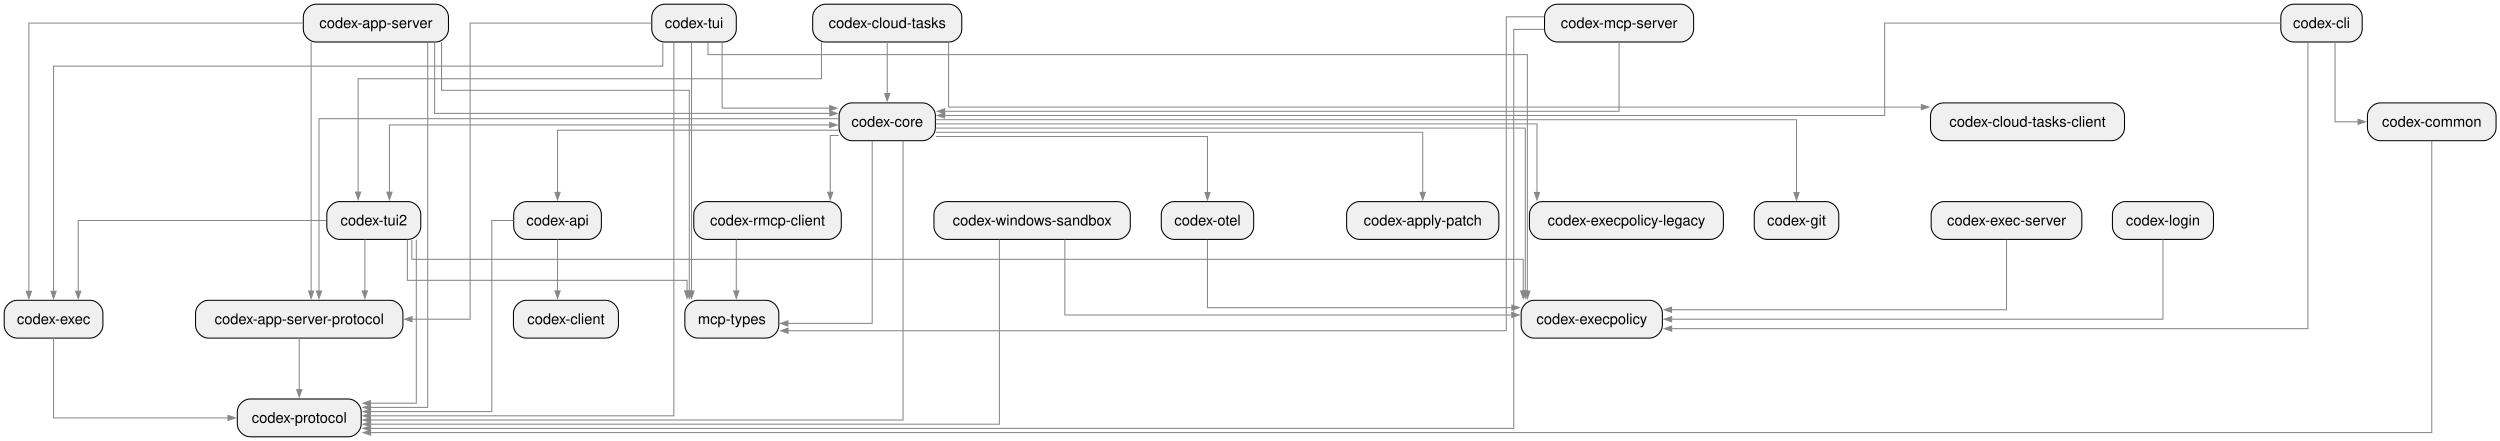
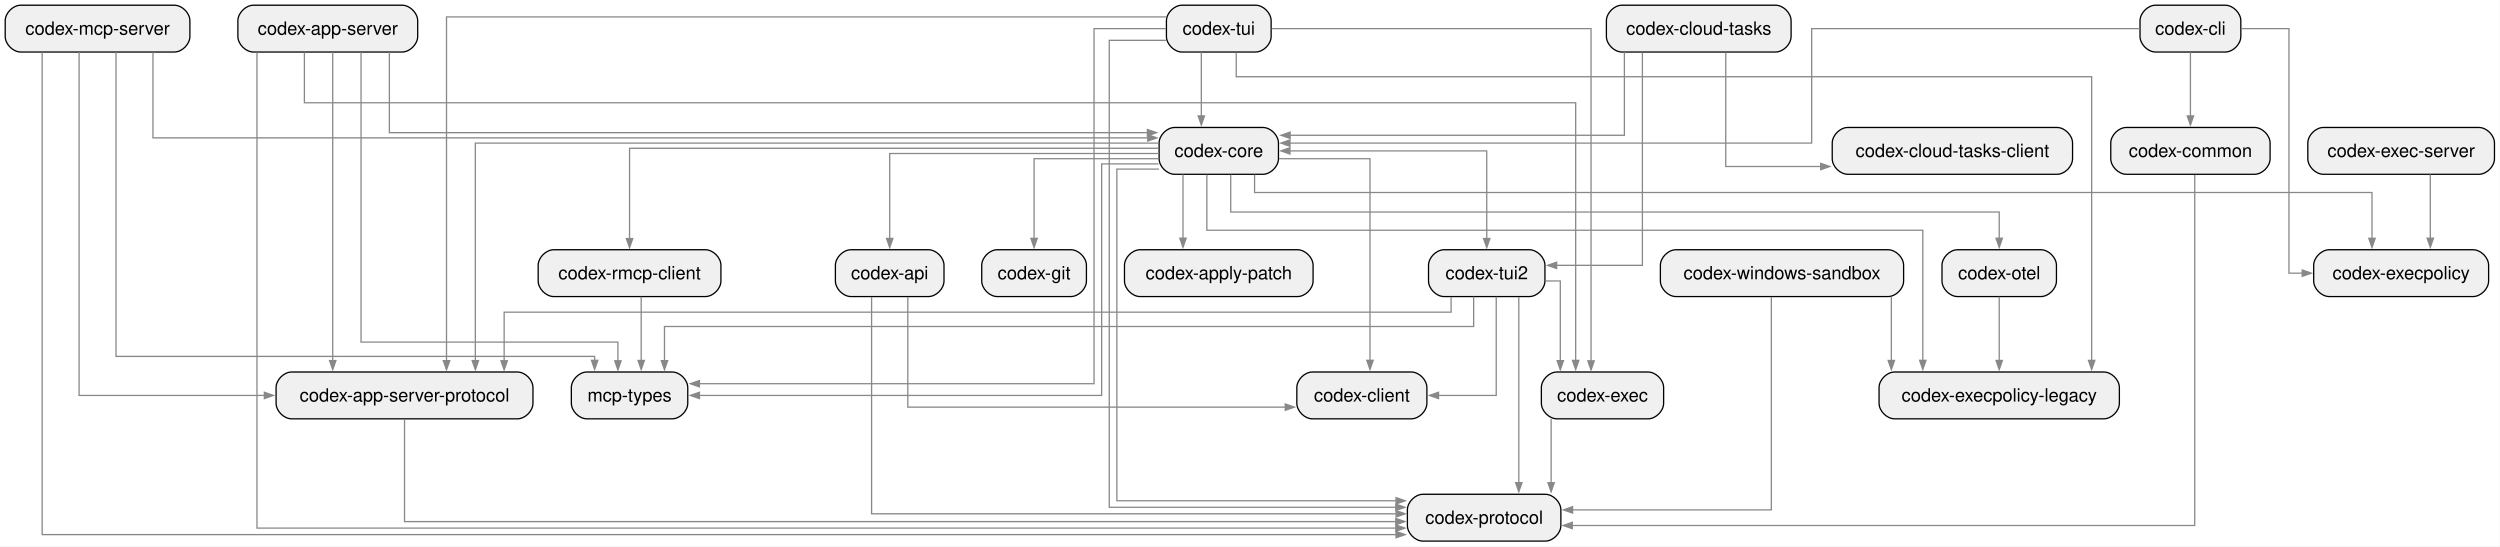
- <svg xmlns="http://www.w3.org/2000/svg" width="2381pt" height="420pt" viewBox="0.00 0.00 2381.00 420.00">
+ <svg xmlns="http://www.w3.org/2000/svg" width="1922pt" height="420pt" viewBox="0.00 0.00 1922.00 420.00">
  <g id="graph0" class="graph" transform="scale(1 1) rotate(0) translate(4 416)">
-     <polygon fill="white" stroke="none" points="-4,4 -4,-416 2377.25,-416 2377.25,4 -4,4" />
+     <polygon fill="white" stroke="none" points="-4,4 -4,-416 1917.75,-416 1917.75,4 -4,4" />
    <g id="node1" class="node">
-       <path fill="#f0f0f0" stroke="black" d="M556.75,-224C556.75,-224 497.25,-224 497.25,-224 491.25,-224 485.25,-218 485.25,-212 485.25,-212 485.25,-200 485.25,-200 485.25,-194 491.25,-188 497.25,-188 497.25,-188 556.75,-188 556.75,-188 562.75,-188 568.75,-194 568.75,-200 568.75,-200 568.75,-212 568.75,-212 568.75,-218 562.75,-224 556.75,-224" />
-       <text xml:space="preserve" text-anchor="middle" x="527" y="-201.32" font-family="Helvetica,sans-Serif" font-size="14.00">codex-api</text>
+       <path fill="#f0f0f0" stroke="black" d="M709.75,-224C709.75,-224 650.25,-224 650.25,-224 644.25,-224 638.25,-218 638.25,-212 638.25,-212 638.25,-200 638.25,-200 638.25,-194 644.25,-188 650.25,-188 650.25,-188 709.75,-188 709.75,-188 715.75,-188 721.75,-194 721.75,-200 721.75,-200 721.75,-212 721.75,-212 721.75,-218 715.75,-224 709.75,-224" />
+       <text xml:space="preserve" text-anchor="middle" x="680" y="-201.32" font-family="Helvetica,sans-Serif" font-size="14.00">codex-api</text>
    </g>
    <g id="node6" class="node">
-       <path fill="#f0f0f0" stroke="black" d="M573,-130C573,-130 497,-130 497,-130 491,-130 485,-124 485,-118 485,-118 485,-106 485,-106 485,-100 491,-94 497,-94 497,-94 573,-94 573,-94 579,-94 585,-100 585,-106 585,-106 585,-118 585,-118 585,-124 579,-130 573,-130" />
-       <text xml:space="preserve" text-anchor="middle" x="535" y="-107.33" font-family="Helvetica,sans-Serif" font-size="14.00">codex-client</text>
+       <path fill="#f0f0f0" stroke="black" d="M1081,-130C1081,-130 1005,-130 1005,-130 999,-130 993,-124 993,-118 993,-118 993,-106 993,-106 993,-100 999,-94 1005,-94 1005,-94 1081,-94 1081,-94 1087,-94 1093,-100 1093,-106 1093,-106 1093,-118 1093,-118 1093,-124 1087,-130 1081,-130" />
+       <text xml:space="preserve" text-anchor="middle" x="1043" y="-107.33" font-family="Helvetica,sans-Serif" font-size="14.00">codex-client</text>
    </g>
    <g id="edge1" class="edge">
-       <path fill="none" stroke="#888888" d="M527,-187.88C527,-187.88 527,-138.9 527,-138.9" />
-       <polygon fill="#888888" stroke="#888888" points="529.45,-138.9 527,-131.9 524.55,-138.9 529.45,-138.9" />
+       <path fill="none" stroke="#888888" d="M693.92,-187.59C693.92,-157.96 693.92,-103 693.92,-103 693.92,-103 984.1,-103 984.1,-103" />
+       <polygon fill="#888888" stroke="#888888" points="984.1,-105.45 991.1,-103 984.1,-100.55 984.1,-105.45" />
+     </g>
+     <g id="node18" class="node">
+       <path fill="#f0f0f0" stroke="black" d="M1184,-36C1184,-36 1090,-36 1090,-36 1084,-36 1078,-30 1078,-24 1078,-24 1078,-12 1078,-12 1078,-6 1084,0 1090,0 1090,0 1184,0 1184,0 1190,0 1196,-6 1196,-12 1196,-12 1196,-24 1196,-24 1196,-30 1190,-36 1184,-36" />
+       <text xml:space="preserve" text-anchor="middle" x="1137" y="-13.32" font-family="Helvetica,sans-Serif" font-size="14.00">codex-protocol</text>
+     </g>
+     <g id="edge2" class="edge">
+       <path fill="none" stroke="#888888" d="M666.08,-187.59C666.08,-140.79 666.08,-21 666.08,-21 666.08,-21 1069.32,-21 1069.32,-21" />
+       <polygon fill="#888888" stroke="#888888" points="1069.32,-23.45 1076.32,-21 1069.32,-18.55 1069.32,-23.45" />
+     </g>
+     <g id="node2" class="node">
+       <path fill="#f0f0f0" stroke="black" d="M305.12,-412C305.12,-412 190.88,-412 190.88,-412 184.88,-412 178.88,-406 178.88,-400 178.88,-400 178.88,-388 178.88,-388 178.88,-382 184.88,-376 190.88,-376 190.88,-376 305.12,-376 305.12,-376 311.12,-376 317.12,-382 317.12,-388 317.12,-388 317.12,-400 317.12,-400 317.12,-406 311.12,-412 305.12,-412" />
+       <text xml:space="preserve" text-anchor="middle" x="248" y="-389.32" font-family="Helvetica,sans-Serif" font-size="14.00">codex-app-server</text>
+     </g>
+     <g id="node3" class="node">
+       <path fill="#f0f0f0" stroke="black" d="M393.75,-130C393.75,-130 220.25,-130 220.25,-130 214.25,-130 208.25,-124 208.25,-118 208.25,-118 208.25,-106 208.25,-106 208.25,-100 214.25,-94 220.25,-94 220.25,-94 393.75,-94 393.75,-94 399.75,-94 405.75,-100 405.75,-106 405.75,-106 405.75,-118 405.75,-118 405.75,-124 399.75,-130 393.75,-130" />
+       <text xml:space="preserve" text-anchor="middle" x="307" y="-107.33" font-family="Helvetica,sans-Serif" font-size="14.00">codex-app-server-protocol</text>
+     </g>
+     <g id="edge3" class="edge">
+       <path fill="none" stroke="#888888" d="M251.8,-375.93C251.8,-375.93 251.8,-138.8 251.8,-138.8" />
+       <polygon fill="#888888" stroke="#888888" points="254.25,-138.8 251.8,-131.8 249.35,-138.8 254.25,-138.8" />
+     </g>
+     <g id="node10" class="node">
+       <path fill="#f0f0f0" stroke="black" d="M966.88,-318C966.88,-318 899.12,-318 899.12,-318 893.12,-318 887.12,-312 887.12,-306 887.12,-306 887.12,-294 887.12,-294 887.12,-288 893.12,-282 899.12,-282 899.12,-282 966.88,-282 966.88,-282 972.88,-282 978.88,-288 978.88,-294 978.88,-294 978.88,-306 978.88,-306 978.88,-312 972.88,-318 966.88,-318" />
+       <text xml:space="preserve" text-anchor="middle" x="933" y="-295.32" font-family="Helvetica,sans-Serif" font-size="14.00">codex-core</text>
+     </g>
+     <g id="edge4" class="edge">
+       <path fill="none" stroke="#888888" d="M295.35,-375.85C295.35,-352.24 295.35,-314 295.35,-314 295.35,-314 878.11,-314 878.11,-314" />
+       <polygon fill="#888888" stroke="#888888" points="878.11,-316.45 885.11,-314 878.11,-311.55 878.11,-316.45" />
+     </g>
+     <g id="node11" class="node">
+       <path fill="#f0f0f0" stroke="black" d="M1263,-130C1263,-130 1193,-130 1193,-130 1187,-130 1181,-124 1181,-118 1181,-118 1181,-106 1181,-106 1181,-100 1187,-94 1193,-94 1193,-94 1263,-94 1263,-94 1269,-94 1275,-100 1275,-106 1275,-106 1275,-118 1275,-118 1275,-124 1269,-130 1263,-130" />
+       <text xml:space="preserve" text-anchor="middle" x="1228" y="-107.33" font-family="Helvetica,sans-Serif" font-size="14.00">codex-exec</text>
+     </g>
+     <g id="edge5" class="edge">
+       <path fill="none" stroke="#888888" d="M230.02,-375.65C230.02,-358.99 230.02,-337 230.02,-337 230.02,-337 1207.38,-337 1207.38,-337 1207.38,-337 1207.38,-138.93 1207.38,-138.93" />
+       <polygon fill="#888888" stroke="#888888" points="1209.83,-138.93 1207.38,-131.93 1204.93,-138.93 1209.83,-138.93" />
+     </g>
+     <g id="edge6" class="edge">
+       <path fill="none" stroke="#888888" d="M193.56,-375.74C193.56,-299.42 193.56,-10 193.56,-10 193.56,-10 1069.11,-10 1069.11,-10" />
+       <polygon fill="#888888" stroke="#888888" points="1069.11,-12.45 1076.11,-10 1069.11,-7.55 1069.11,-12.45" />
+     </g>
+     <g id="node23" class="node">
+       <path fill="#f0f0f0" stroke="black" d="M512.75,-130C512.75,-130 447.25,-130 447.25,-130 441.25,-130 435.25,-124 435.25,-118 435.25,-118 435.25,-106 435.25,-106 435.25,-100 441.25,-94 447.25,-94 447.25,-94 512.75,-94 512.75,-94 518.75,-94 524.75,-100 524.75,-106 524.75,-106 524.75,-118 524.75,-118 524.75,-124 518.75,-130 512.75,-130" />
+       <text xml:space="preserve" text-anchor="middle" x="480" y="-107.33" font-family="Helvetica,sans-Serif" font-size="14.00">mcp-types</text>
+     </g>
+     <g id="edge7" class="edge">
+       <path fill="none" stroke="#888888" d="M273.57,-375.89C273.57,-319.84 273.57,-153 273.57,-153 273.57,-153 471.05,-153 471.05,-153 471.05,-153 471.05,-138.62 471.05,-138.62" />
+       <polygon fill="#888888" stroke="#888888" points="473.5,-138.62 471.05,-131.62 468.6,-138.62 473.5,-138.62" />
+     </g>
+     <g id="edge8" class="edge">
+       <path fill="none" stroke="#888888" d="M307,-93.76C307,-65.66 307,-15 307,-15 307,-15 1069.13,-15 1069.13,-15" />
+       <polygon fill="#888888" stroke="#888888" points="1069.13,-17.45 1076.13,-15 1069.13,-12.55 1069.13,-17.45" />
+     </g>
+     <g id="node4" class="node">
+       <path fill="#f0f0f0" stroke="black" d="M993.5,-224C993.5,-224 872.5,-224 872.5,-224 866.5,-224 860.5,-218 860.5,-212 860.5,-212 860.5,-200 860.5,-200 860.5,-194 866.5,-188 872.5,-188 872.5,-188 993.5,-188 993.5,-188 999.5,-188 1005.5,-194 1005.5,-200 1005.5,-200 1005.5,-212 1005.5,-212 1005.5,-218 999.5,-224 993.5,-224" />
+       <text xml:space="preserve" text-anchor="middle" x="933" y="-201.32" font-family="Helvetica,sans-Serif" font-size="14.00">codex-apply-patch</text>
+     </g>
+     <g id="node5" class="node">
+       <path fill="#f0f0f0" stroke="black" d="M1706.75,-412C1706.75,-412 1653.25,-412 1653.25,-412 1647.25,-412 1641.25,-406 1641.25,-400 1641.25,-400 1641.25,-388 1641.25,-388 1641.25,-382 1647.25,-376 1653.25,-376 1653.25,-376 1706.75,-376 1706.75,-376 1712.75,-376 1718.75,-382 1718.75,-388 1718.75,-388 1718.75,-400 1718.75,-400 1718.75,-406 1712.75,-412 1706.75,-412" />
+       <text xml:space="preserve" text-anchor="middle" x="1680" y="-389.32" font-family="Helvetica,sans-Serif" font-size="14.00">codex-cli</text>
+     </g>
+     <g id="node9" class="node">
+       <path fill="#f0f0f0" stroke="black" d="M1729.25,-318C1729.25,-318 1630.75,-318 1630.75,-318 1624.75,-318 1618.75,-312 1618.75,-306 1618.75,-306 1618.75,-294 1618.75,-294 1618.75,-288 1624.75,-282 1630.75,-282 1630.75,-282 1729.25,-282 1729.25,-282 1735.25,-282 1741.25,-288 1741.25,-294 1741.25,-294 1741.25,-306 1741.25,-306 1741.25,-312 1735.25,-318 1729.25,-318" />
+       <text xml:space="preserve" text-anchor="middle" x="1680" y="-295.32" font-family="Helvetica,sans-Serif" font-size="14.00">codex-common</text>
+     </g>
+     <g id="edge9" class="edge">
+       <path fill="none" stroke="#888888" d="M1680,-375.88C1680,-375.88 1680,-326.9 1680,-326.9" />
+       <polygon fill="#888888" stroke="#888888" points="1682.45,-326.9 1680,-319.9 1677.55,-326.9 1682.45,-326.9" />
+     </g>
+     <g id="edge10" class="edge">
+       <path fill="none" stroke="#888888" d="M1641.03,-394C1561.69,-394 1388.81,-394 1388.81,-394 1388.81,-394 1388.81,-306 1388.81,-306 1388.81,-306 987.73,-306 987.73,-306" />
+       <polygon fill="#888888" stroke="#888888" points="987.73,-303.55 980.73,-306 987.73,-308.45 987.73,-303.55" />
+     </g>
+     <g id="node13" class="node">
+       <path fill="#f0f0f0" stroke="black" d="M1897.25,-224C1897.25,-224 1786.75,-224 1786.75,-224 1780.75,-224 1774.75,-218 1774.75,-212 1774.75,-212 1774.75,-200 1774.75,-200 1774.75,-194 1780.75,-188 1786.75,-188 1786.75,-188 1897.25,-188 1897.25,-188 1903.25,-188 1909.25,-194 1909.25,-200 1909.25,-200 1909.25,-212 1909.25,-212 1909.25,-218 1903.25,-224 1897.25,-224" />
+       <text xml:space="preserve" text-anchor="middle" x="1842" y="-201.32" font-family="Helvetica,sans-Serif" font-size="14.00">codex-execpolicy</text>
+     </g>
+     <g id="edge11" class="edge">
+       <path fill="none" stroke="#888888" d="M1719.21,-394C1737.69,-394 1755.75,-394 1755.75,-394 1755.75,-394 1755.75,-206 1755.75,-206 1755.75,-206 1765.95,-206 1765.95,-206" />
+       <polygon fill="#888888" stroke="#888888" points="1765.95,-208.45 1772.95,-206 1765.95,-203.55 1765.95,-208.45" />
+     </g>
+     <g id="node7" class="node">
+       <path fill="#f0f0f0" stroke="black" d="M1361,-412C1361,-412 1243,-412 1243,-412 1237,-412 1231,-406 1231,-400 1231,-400 1231,-388 1231,-388 1231,-382 1237,-376 1243,-376 1243,-376 1361,-376 1361,-376 1367,-376 1373,-382 1373,-388 1373,-388 1373,-400 1373,-400 1373,-406 1367,-412 1361,-412" />
+       <text xml:space="preserve" text-anchor="middle" x="1302" y="-389.32" font-family="Helvetica,sans-Serif" font-size="14.00">codex-cloud-tasks</text>
+     </g>
+     <g id="node8" class="node">
+       <path fill="#f0f0f0" stroke="black" d="M1577.38,-318C1577.38,-318 1416.62,-318 1416.62,-318 1410.62,-318 1404.62,-312 1404.62,-306 1404.62,-306 1404.62,-294 1404.62,-294 1404.62,-288 1410.62,-282 1416.62,-282 1416.62,-282 1577.38,-282 1577.38,-282 1583.38,-282 1589.38,-288 1589.38,-294 1589.38,-294 1589.38,-306 1589.38,-306 1589.38,-312 1583.38,-318 1577.38,-318" />
+       <text xml:space="preserve" text-anchor="middle" x="1497" y="-295.32" font-family="Helvetica,sans-Serif" font-size="14.00">codex-cloud-tasks-client</text>
+     </g>
+     <g id="edge12" class="edge">
+       <path fill="none" stroke="#888888" d="M1322.75,-375.54C1322.75,-345.17 1322.75,-288 1322.75,-288 1322.75,-288 1395.75,-288 1395.75,-288" />
+       <polygon fill="#888888" stroke="#888888" points="1395.75,-290.45 1402.75,-288 1395.75,-285.55 1395.75,-290.45" />
+     </g>
+     <g id="edge13" class="edge">
+       <path fill="none" stroke="#888888" d="M1244.83,-375.8C1244.83,-351.64 1244.83,-312 1244.83,-312 1244.83,-312 987.86,-312 987.86,-312" />
+       <polygon fill="#888888" stroke="#888888" points="987.86,-309.55 980.86,-312 987.86,-314.45 987.86,-309.55" />
+     </g>
+     <g id="node21" class="node">
+       <path fill="#f0f0f0" stroke="black" d="M1171.75,-224C1171.75,-224 1106.25,-224 1106.25,-224 1100.25,-224 1094.25,-218 1094.25,-212 1094.25,-212 1094.25,-200 1094.25,-200 1094.25,-194 1100.25,-188 1106.25,-188 1106.25,-188 1171.75,-188 1171.75,-188 1177.75,-188 1183.75,-194 1183.75,-200 1183.75,-200 1183.75,-212 1183.75,-212 1183.75,-218 1177.75,-224 1171.75,-224" />
+       <text xml:space="preserve" text-anchor="middle" x="1139" y="-201.32" font-family="Helvetica,sans-Serif" font-size="14.00">codex-tui2</text>
+     </g>
+     <g id="edge14" class="edge">
+       <path fill="none" stroke="#888888" d="M1258.67,-375.55C1258.67,-329.28 1258.67,-212 1258.67,-212 1258.67,-212 1192.75,-212 1192.75,-212" />
+       <polygon fill="#888888" stroke="#888888" points="1192.75,-209.55 1185.75,-212 1192.75,-214.45 1192.75,-209.55" />
+     </g>
+     <g id="edge15" class="edge">
+       <path fill="none" stroke="#888888" d="M1683.31,-281.55C1683.31,-217.98 1683.31,-12 1683.31,-12 1683.31,-12 1204.76,-12 1204.76,-12" />
+       <polygon fill="#888888" stroke="#888888" points="1204.76,-9.55 1197.76,-12 1204.76,-14.45 1204.76,-9.55" />
+     </g>
+     <g id="edge16" class="edge">
+       <path fill="none" stroke="#888888" d="M886.89,-298C813.92,-298 680,-298 680,-298 680,-298 680,-232.69 680,-232.69" />
+       <polygon fill="#888888" stroke="#888888" points="682.45,-232.69 680,-225.69 677.55,-232.69 682.45,-232.69" />
+     </g>
+     <g id="edge17" class="edge">
+       <path fill="none" stroke="#888888" d="M886.71,-306C750.64,-306 361.44,-306 361.44,-306 361.44,-306 361.44,-138.76 361.44,-138.76" />
+       <polygon fill="#888888" stroke="#888888" points="363.89,-138.76 361.44,-131.76 358.99,-138.76 363.89,-138.76" />
+     </g>
+     <g id="edge18" class="edge">
+       <path fill="none" stroke="#888888" d="M905.48,-281.88C905.48,-281.88 905.48,-232.9 905.48,-232.9" />
+       <polygon fill="#888888" stroke="#888888" points="907.93,-232.9 905.48,-225.9 903.03,-232.9 907.93,-232.9" />
+     </g>
+     <g id="edge19" class="edge">
+       <path fill="none" stroke="#888888" d="M979.28,-294C1011.7,-294 1049.25,-294 1049.25,-294 1049.25,-294 1049.25,-138.97 1049.25,-138.97" />
+       <polygon fill="#888888" stroke="#888888" points="1051.7,-138.97 1049.25,-131.97 1046.8,-138.97 1051.7,-138.97" />
+     </g>
+     <g id="edge20" class="edge">
+       <path fill="none" stroke="#888888" d="M960.52,-281.76C960.52,-274.57 960.52,-268 960.52,-268 960.52,-268 1819.58,-268 1819.58,-268 1819.58,-268 1819.58,-232.78 1819.58,-232.78" />
+       <polygon fill="#888888" stroke="#888888" points="1822.03,-232.78 1819.58,-225.78 1817.13,-232.78 1822.03,-232.78" />
+     </g>
+     <g id="node14" class="node">
+       <path fill="#f0f0f0" stroke="black" d="M1613.38,-130C1613.38,-130 1452.62,-130 1452.62,-130 1446.62,-130 1440.62,-124 1440.62,-118 1440.62,-118 1440.62,-106 1440.62,-106 1440.62,-100 1446.62,-94 1452.62,-94 1452.62,-94 1613.38,-94 1613.38,-94 1619.38,-94 1625.38,-100 1625.38,-106 1625.38,-106 1625.38,-118 1625.38,-118 1625.38,-124 1619.38,-130 1613.38,-130" />
+       <text xml:space="preserve" text-anchor="middle" x="1533" y="-107.33" font-family="Helvetica,sans-Serif" font-size="14.00">codex-execpolicy-legacy</text>
+     </g>
+     <g id="edge21" class="edge">
+       <path fill="none" stroke="#888888" d="M923.83,-281.7C923.83,-263.73 923.83,-239 923.83,-239 923.83,-239 1474.25,-239 1474.25,-239 1474.25,-239 1474.25,-138.98 1474.25,-138.98" />
+       <polygon fill="#888888" stroke="#888888" points="1476.7,-138.98 1474.25,-131.98 1471.8,-138.98 1476.7,-138.98" />
+     </g>
+     <g id="node15" class="node">
+       <path fill="#f0f0f0" stroke="black" d="M819.25,-224C819.25,-224 762.75,-224 762.75,-224 756.75,-224 750.75,-218 750.75,-212 750.75,-212 750.75,-200 750.75,-200 750.75,-194 756.75,-188 762.75,-188 762.75,-188 819.25,-188 819.25,-188 825.25,-188 831.25,-194 831.25,-200 831.25,-200 831.25,-212 831.25,-212 831.25,-218 825.25,-224 819.25,-224" />
+       <text xml:space="preserve" text-anchor="middle" x="791" y="-201.32" font-family="Helvetica,sans-Serif" font-size="14.00">codex-git</text>
+     </g>
+     <g id="edge22" class="edge">
+       <path fill="none" stroke="#888888" d="M886.9,-294C845.43,-294 791,-294 791,-294 791,-294 791,-232.75 791,-232.75" />
+       <polygon fill="#888888" stroke="#888888" points="793.45,-232.75 791,-225.75 788.55,-232.75 793.45,-232.75" />
+     </g>
+     <g id="node17" class="node">
+       <path fill="#f0f0f0" stroke="black" d="M1565,-224C1565,-224 1501,-224 1501,-224 1495,-224 1489,-218 1489,-212 1489,-212 1489,-200 1489,-200 1489,-194 1495,-188 1501,-188 1501,-188 1565,-188 1565,-188 1571,-188 1577,-194 1577,-200 1577,-200 1577,-212 1577,-212 1577,-218 1571,-224 1565,-224" />
+       <text xml:space="preserve" text-anchor="middle" x="1533" y="-201.32" font-family="Helvetica,sans-Serif" font-size="14.00">codex-otel</text>
+     </g>
+     <g id="edge23" class="edge">
+       <path fill="none" stroke="#888888" d="M942.17,-281.69C942.17,-268.5 942.17,-253 942.17,-253 942.17,-253 1533,-253 1533,-253 1533,-253 1533,-232.82 1533,-232.82" />
+       <polygon fill="#888888" stroke="#888888" points="1535.45,-232.82 1533,-225.82 1530.55,-232.82 1535.45,-232.82" />
+     </g>
+     <g id="edge24" class="edge">
+       <path fill="none" stroke="#888888" d="M886.97,-286C869.92,-286 854.65,-286 854.65,-286 854.65,-286 854.65,-31 854.65,-31 854.65,-31 1069.3,-31 1069.3,-31" />
+       <polygon fill="#888888" stroke="#888888" points="1069.3,-33.45 1076.3,-31 1069.3,-28.55 1069.3,-33.45" />
    </g>
    <g id="node19" class="node">
-       <path fill="#f0f0f0" stroke="black" d="M328,-36C328,-36 234,-36 234,-36 228,-36 222,-30 222,-24 222,-24 222,-12 222,-12 222,-6 228,0 234,0 234,0 328,0 328,0 334,0 340,-6 340,-12 340,-12 340,-24 340,-24 340,-30 334,-36 328,-36" />
-       <text xml:space="preserve" text-anchor="middle" x="281" y="-13.32" font-family="Helvetica,sans-Serif" font-size="14.00">codex-protocol</text>
-     </g>
-     <g id="edge2" class="edge">
-       <path fill="none" stroke="#888888" d="M484.88,-206C473.55,-206 464.38,-206 464.38,-206 464.38,-206 464.38,-24 464.38,-24 464.38,-24 348.8,-24 348.8,-24" />
-       <polygon fill="#888888" stroke="#888888" points="348.8,-21.55 341.8,-24 348.8,-26.45 348.8,-21.55" />
-     </g>
-     <g id="node2" class="node">
-       <path fill="#f0f0f0" stroke="black" d="M411.12,-412C411.12,-412 296.88,-412 296.88,-412 290.88,-412 284.88,-406 284.88,-400 284.88,-400 284.88,-388 284.88,-388 284.88,-382 290.88,-376 296.88,-376 296.88,-376 411.12,-376 411.12,-376 417.12,-376 423.12,-382 423.12,-388 423.12,-388 423.12,-400 423.12,-400 423.12,-406 417.12,-412 411.12,-412" />
-       <text xml:space="preserve" text-anchor="middle" x="354" y="-389.32" font-family="Helvetica,sans-Serif" font-size="14.00">codex-app-server</text>
-     </g>
-     <g id="node3" class="node">
-       <path fill="#f0f0f0" stroke="black" d="M367.75,-130C367.75,-130 194.25,-130 194.25,-130 188.25,-130 182.25,-124 182.25,-118 182.25,-118 182.25,-106 182.25,-106 182.25,-100 188.25,-94 194.25,-94 194.25,-94 367.75,-94 367.75,-94 373.75,-94 379.75,-100 379.75,-106 379.75,-106 379.75,-118 379.75,-118 379.75,-124 373.75,-130 367.75,-130" />
-       <text xml:space="preserve" text-anchor="middle" x="281" y="-107.33" font-family="Helvetica,sans-Serif" font-size="14.00">codex-app-server-protocol</text>
-     </g>
-     <g id="edge3" class="edge">
-       <path fill="none" stroke="#888888" d="M292.33,-375.93C292.33,-375.93 292.33,-138.8 292.33,-138.8" />
-       <polygon fill="#888888" stroke="#888888" points="294.78,-138.8 292.33,-131.8 289.88,-138.8 294.78,-138.8" />
-     </g>
-     <g id="node10" class="node">
-       <path fill="#f0f0f0" stroke="black" d="M874.88,-318C874.88,-318 807.12,-318 807.12,-318 801.12,-318 795.12,-312 795.12,-306 795.12,-306 795.12,-294 795.12,-294 795.12,-288 801.12,-282 807.12,-282 807.12,-282 874.88,-282 874.88,-282 880.88,-282 886.88,-288 886.88,-294 886.88,-294 886.88,-306 886.88,-306 886.88,-312 880.88,-318 874.88,-318" />
-       <text xml:space="preserve" text-anchor="middle" x="841" y="-295.32" font-family="Helvetica,sans-Serif" font-size="14.00">codex-core</text>
-     </g>
-     <g id="edge4" class="edge">
-       <path fill="none" stroke="#888888" d="M409.94,-375.76C409.94,-350.52 409.94,-308 409.94,-308 409.94,-308 786.36,-308 786.36,-308" />
-       <polygon fill="#888888" stroke="#888888" points="786.36,-310.45 793.36,-308 786.36,-305.55 786.36,-310.45" />
-     </g>
-     <g id="node11" class="node">
-       <path fill="#f0f0f0" stroke="black" d="M82,-130C82,-130 12,-130 12,-130 6,-130 0,-124 0,-118 0,-118 0,-106 0,-106 0,-100 6,-94 12,-94 12,-94 82,-94 82,-94 88,-94 94,-100 94,-106 94,-106 94,-118 94,-118 94,-124 88,-130 82,-130" />
-       <text xml:space="preserve" text-anchor="middle" x="47" y="-107.33" font-family="Helvetica,sans-Serif" font-size="14.00">codex-exec</text>
-     </g>
-     <g id="edge5" class="edge">
-       <path fill="none" stroke="#888888" d="M284.72,-394C187.8,-394 23.5,-394 23.5,-394 23.5,-394 23.5,-138.58 23.5,-138.58" />
-       <polygon fill="#888888" stroke="#888888" points="25.95,-138.58 23.5,-131.58 21.05,-138.58 25.95,-138.58" />
-     </g>
-     <g id="edge6" class="edge">
-       <path fill="none" stroke="#888888" d="M403.34,-375.6C403.34,-301.38 403.34,-28 403.34,-28 403.34,-28 348.89,-28 348.89,-28" />
-       <polygon fill="#888888" stroke="#888888" points="348.89,-25.55 341.89,-28 348.89,-30.45 348.89,-25.55" />
-     </g>
-     <g id="node24" class="node">
-       <path fill="#f0f0f0" stroke="black" d="M725.75,-130C725.75,-130 660.25,-130 660.25,-130 654.25,-130 648.25,-124 648.25,-118 648.25,-118 648.25,-106 648.25,-106 648.25,-100 654.25,-94 660.25,-94 660.25,-94 725.75,-94 725.75,-94 731.75,-94 737.75,-100 737.75,-106 737.75,-106 737.75,-118 737.75,-118 737.75,-124 731.75,-130 725.75,-130" />
-       <text xml:space="preserve" text-anchor="middle" x="693" y="-107.33" font-family="Helvetica,sans-Serif" font-size="14.00">mcp-types</text>
-     </g>
-     <g id="edge7" class="edge">
-       <path fill="none" stroke="#888888" d="M416.53,-375.83C416.53,-356.91 416.53,-330 416.53,-330 416.53,-330 652.5,-330 652.5,-330 652.5,-330 652.5,-138.73 652.5,-138.73" />
-       <polygon fill="#888888" stroke="#888888" points="654.95,-138.73 652.5,-131.73 650.05,-138.73 654.95,-138.73" />
-     </g>
-     <g id="edge8" class="edge">
-       <path fill="none" stroke="#888888" d="M281,-93.88C281,-93.88 281,-44.9 281,-44.9" />
-       <polygon fill="#888888" stroke="#888888" points="283.45,-44.9 281,-37.9 278.55,-44.9 283.45,-44.9" />
-     </g>
-     <g id="node4" class="node">
-       <path fill="#f0f0f0" stroke="black" d="M1411.5,-224C1411.5,-224 1290.5,-224 1290.5,-224 1284.5,-224 1278.5,-218 1278.5,-212 1278.5,-212 1278.5,-200 1278.5,-200 1278.5,-194 1284.5,-188 1290.5,-188 1290.5,-188 1411.5,-188 1411.5,-188 1417.5,-188 1423.5,-194 1423.5,-200 1423.5,-200 1423.5,-212 1423.5,-212 1423.5,-218 1417.5,-224 1411.5,-224" />
-       <text xml:space="preserve" text-anchor="middle" x="1351" y="-201.32" font-family="Helvetica,sans-Serif" font-size="14.00">codex-apply-patch</text>
-     </g>
-     <g id="node5" class="node">
-       <path fill="#f0f0f0" stroke="black" d="M2233.75,-412C2233.75,-412 2180.25,-412 2180.25,-412 2174.25,-412 2168.25,-406 2168.25,-400 2168.25,-400 2168.25,-388 2168.25,-388 2168.25,-382 2174.25,-376 2180.25,-376 2180.25,-376 2233.75,-376 2233.75,-376 2239.75,-376 2245.75,-382 2245.75,-388 2245.75,-388 2245.75,-400 2245.75,-400 2245.75,-406 2239.75,-412 2233.75,-412" />
-       <text xml:space="preserve" text-anchor="middle" x="2207" y="-389.32" font-family="Helvetica,sans-Serif" font-size="14.00">codex-cli</text>
-     </g>
-     <g id="node9" class="node">
-       <path fill="#f0f0f0" stroke="black" d="M2361.25,-318C2361.25,-318 2262.75,-318 2262.75,-318 2256.75,-318 2250.75,-312 2250.75,-306 2250.75,-306 2250.75,-294 2250.75,-294 2250.75,-288 2256.75,-282 2262.75,-282 2262.75,-282 2361.25,-282 2361.25,-282 2367.25,-282 2373.25,-288 2373.25,-294 2373.25,-294 2373.25,-306 2373.25,-306 2373.25,-312 2367.25,-318 2361.25,-318" />
-       <text xml:space="preserve" text-anchor="middle" x="2312" y="-295.32" font-family="Helvetica,sans-Serif" font-size="14.00">codex-common</text>
-     </g>
-     <g id="edge9" class="edge">
-       <path fill="none" stroke="#888888" d="M2219.92,-375.88C2219.92,-348.56 2219.92,-300 2219.92,-300 2219.92,-300 2241.81,-300 2241.81,-300" />
-       <polygon fill="#888888" stroke="#888888" points="2241.81,-302.45 2248.81,-300 2241.81,-297.55 2241.81,-302.45" />
-     </g>
-     <g id="edge10" class="edge">
-       <path fill="none" stroke="#888888" d="M2167.86,-394C2064.28,-394 1790.94,-394 1790.94,-394 1790.94,-394 1790.94,-306 1790.94,-306 1790.94,-306 895.65,-306 895.65,-306" />
-       <polygon fill="#888888" stroke="#888888" points="895.65,-303.55 888.65,-306 895.65,-308.45 895.65,-303.55" />
-     </g>
-     <g id="node13" class="node">
-       <path fill="#f0f0f0" stroke="black" d="M1567.25,-130C1567.25,-130 1456.75,-130 1456.75,-130 1450.75,-130 1444.75,-124 1444.75,-118 1444.75,-118 1444.75,-106 1444.75,-106 1444.75,-100 1450.75,-94 1456.75,-94 1456.75,-94 1567.25,-94 1567.25,-94 1573.25,-94 1579.25,-100 1579.25,-106 1579.25,-106 1579.25,-118 1579.25,-118 1579.25,-124 1573.25,-130 1567.25,-130" />
-       <text xml:space="preserve" text-anchor="middle" x="1512" y="-107.33" font-family="Helvetica,sans-Serif" font-size="14.00">codex-execpolicy</text>
-     </g>
-     <g id="edge11" class="edge">
-       <path fill="none" stroke="#888888" d="M2194.08,-375.8C2194.08,-312.09 2194.08,-103 2194.08,-103 2194.08,-103 1588.09,-103 1588.09,-103" />
-       <polygon fill="#888888" stroke="#888888" points="1588.09,-100.55 1581.09,-103 1588.09,-105.45 1588.09,-100.55" />
-     </g>
-     <g id="node7" class="node">
-       <path fill="#f0f0f0" stroke="black" d="M900,-412C900,-412 782,-412 782,-412 776,-412 770,-406 770,-400 770,-400 770,-388 770,-388 770,-382 776,-376 782,-376 782,-376 900,-376 900,-376 906,-376 912,-382 912,-388 912,-388 912,-400 912,-400 912,-406 906,-412 900,-412" />
-       <text xml:space="preserve" text-anchor="middle" x="841" y="-389.32" font-family="Helvetica,sans-Serif" font-size="14.00">codex-cloud-tasks</text>
-     </g>
-     <g id="node8" class="node">
-       <path fill="#f0f0f0" stroke="black" d="M2007.38,-318C2007.38,-318 1846.62,-318 1846.62,-318 1840.62,-318 1834.62,-312 1834.62,-306 1834.62,-306 1834.62,-294 1834.62,-294 1834.62,-288 1840.62,-282 1846.62,-282 1846.62,-282 2007.38,-282 2007.38,-282 2013.38,-282 2019.38,-288 2019.38,-294 2019.38,-294 2019.38,-306 2019.38,-306 2019.38,-312 2013.38,-318 2007.38,-318" />
-       <text xml:space="preserve" text-anchor="middle" x="1927" y="-295.32" font-family="Helvetica,sans-Serif" font-size="14.00">codex-cloud-tasks-client</text>
-     </g>
-     <g id="edge12" class="edge">
-       <path fill="none" stroke="#888888" d="M899.44,-375.85C899.44,-352.24 899.44,-314 899.44,-314 899.44,-314 1825.94,-314 1825.94,-314" />
-       <polygon fill="#888888" stroke="#888888" points="1825.94,-316.45 1832.94,-314 1825.94,-311.55 1825.94,-316.45" />
-     </g>
-     <g id="edge13" class="edge">
-       <path fill="none" stroke="#888888" d="M841,-375.88C841,-375.88 841,-326.9 841,-326.9" />
-       <polygon fill="#888888" stroke="#888888" points="843.45,-326.9 841,-319.9 838.55,-326.9 843.45,-326.9" />
+       <path fill="#f0f0f0" stroke="black" d="M538.25,-224C538.25,-224 421.75,-224 421.75,-224 415.75,-224 409.75,-218 409.75,-212 409.75,-212 409.75,-200 409.75,-200 409.75,-194 415.75,-188 421.75,-188 421.75,-188 538.25,-188 538.25,-188 544.25,-188 550.25,-194 550.25,-200 550.25,-200 550.25,-212 550.25,-212 550.25,-218 544.25,-224 538.25,-224" />
+       <text xml:space="preserve" text-anchor="middle" x="480" y="-201.32" font-family="Helvetica,sans-Serif" font-size="14.00">codex-rmcp-client</text>
+     </g>
+     <g id="edge25" class="edge">
+       <path fill="none" stroke="#888888" d="M886.65,-302C771.2,-302 480,-302 480,-302 480,-302 480,-232.57 480,-232.57" />
+       <polygon fill="#888888" stroke="#888888" points="482.45,-232.57 480,-225.57 477.55,-232.57 482.45,-232.57" />
+     </g>
+     <g id="edge26" class="edge">
+       <path fill="none" stroke="#888888" d="M987.74,-300C987.74,-300 1139,-300 1139,-300 1139,-300 1139,-232.64 1139,-232.64" />
+       <polygon fill="#888888" stroke="#888888" points="987.74,-297.55 980.74,-300 987.74,-302.45 987.74,-297.55" />
+       <polygon fill="#888888" stroke="#888888" points="1141.45,-232.64 1139,-225.64 1136.55,-232.64 1141.45,-232.64" />
+     </g>
+     <g id="edge27" class="edge">
+       <path fill="none" stroke="#888888" d="M886.66,-290C864.59,-290 842.95,-290 842.95,-290 842.95,-290 842.95,-112 842.95,-112 842.95,-112 533.75,-112 533.75,-112" />
+       <polygon fill="#888888" stroke="#888888" points="533.75,-109.55 526.75,-112 533.75,-114.45 533.75,-109.55" />
+     </g>
+     <g id="edge28" class="edge">
+       <path fill="none" stroke="#888888" d="M1188.5,-93.88C1188.5,-93.88 1188.5,-44.9 1188.5,-44.9" />
+       <polygon fill="#888888" stroke="#888888" points="1190.95,-44.9 1188.5,-37.9 1186.05,-44.9 1190.95,-44.9" />
+     </g>
+     <g id="node12" class="node">
+       <path fill="#f0f0f0" stroke="black" d="M1901.75,-318C1901.75,-318 1782.25,-318 1782.25,-318 1776.25,-318 1770.25,-312 1770.25,-306 1770.25,-306 1770.25,-294 1770.25,-294 1770.25,-288 1776.25,-282 1782.25,-282 1782.25,-282 1901.75,-282 1901.75,-282 1907.75,-282 1913.75,-288 1913.75,-294 1913.75,-294 1913.75,-306 1913.75,-306 1913.75,-312 1907.75,-318 1901.75,-318" />
+       <text xml:space="preserve" text-anchor="middle" x="1842" y="-295.32" font-family="Helvetica,sans-Serif" font-size="14.00">codex-exec-server</text>
+     </g>
+     <g id="edge29" class="edge">
+       <path fill="none" stroke="#888888" d="M1864.42,-281.88C1864.42,-281.88 1864.42,-232.9 1864.42,-232.9" />
+       <polygon fill="#888888" stroke="#888888" points="1866.87,-232.9 1864.42,-225.9 1861.97,-232.9 1866.87,-232.9" />
+     </g>
+     <g id="node16" class="node">
+       <path fill="#f0f0f0" stroke="black" d="M130,-412C130,-412 12,-412 12,-412 6,-412 0,-406 0,-400 0,-400 0,-388 0,-388 0,-382 6,-376 12,-376 12,-376 130,-376 130,-376 136,-376 142,-382 142,-388 142,-388 142,-400 142,-400 142,-406 136,-412 130,-412" />
+       <text xml:space="preserve" text-anchor="middle" x="71" y="-389.32" font-family="Helvetica,sans-Serif" font-size="14.00">codex-mcp-server</text>
+     </g>
+     <g id="edge30" class="edge">
+       <path fill="none" stroke="#888888" d="M56.8,-375.93C56.8,-313.69 56.8,-112 56.8,-112 56.8,-112 199.24,-112 199.24,-112" />
+       <polygon fill="#888888" stroke="#888888" points="199.24,-114.45 206.24,-112 199.24,-109.55 199.24,-114.45" />
+     </g>
+     <g id="edge31" class="edge">
+       <path fill="none" stroke="#888888" d="M113.6,-375.77C113.6,-351.07 113.6,-310 113.6,-310 113.6,-310 878.38,-310 878.38,-310" />
+       <polygon fill="#888888" stroke="#888888" points="878.38,-312.45 885.38,-310 878.38,-307.55 878.38,-312.45" />
+     </g>
+     <g id="edge32" class="edge">
+       <path fill="none" stroke="#888888" d="M28.4,-375.76C28.4,-298.85 28.4,-5 28.4,-5 28.4,-5 1069.28,-5 1069.28,-5" />
+       <polygon fill="#888888" stroke="#888888" points="1069.28,-7.45 1076.28,-5 1069.28,-2.55 1069.28,-7.45" />
+     </g>
+     <g id="edge33" class="edge">
+       <path fill="none" stroke="#888888" d="M85.2,-375.88C85.2,-318.1 85.2,-142 85.2,-142 85.2,-142 453.15,-142 453.15,-142 453.15,-142 453.15,-139 453.15,-139" />
+       <polygon fill="#888888" stroke="#888888" points="455.6,-139 453.15,-132 450.7,-139 455.6,-139" />
+     </g>
+     <g id="edge34" class="edge">
+       <path fill="none" stroke="#888888" d="M1533,-187.88C1533,-187.88 1533,-138.9 1533,-138.9" />
+       <polygon fill="#888888" stroke="#888888" points="1535.45,-138.9 1533,-131.9 1530.55,-138.9 1535.45,-138.9" />
+     </g>
+     <g id="edge35" class="edge">
+       <path fill="none" stroke="#888888" d="M488.95,-187.88C488.95,-187.88 488.95,-138.9 488.95,-138.9" />
+       <polygon fill="#888888" stroke="#888888" points="491.4,-138.9 488.95,-131.9 486.5,-138.9 491.4,-138.9" />
+     </g>
+     <g id="node20" class="node">
+       <path fill="#f0f0f0" stroke="black" d="M961.25,-412C961.25,-412 904.75,-412 904.75,-412 898.75,-412 892.75,-406 892.75,-400 892.75,-400 892.75,-388 892.75,-388 892.75,-382 898.75,-376 904.75,-376 904.75,-376 961.25,-376 961.25,-376 967.25,-376 973.25,-382 973.25,-388 973.25,-388 973.25,-400 973.25,-400 973.25,-406 967.25,-412 961.25,-412" />
+       <text xml:space="preserve" text-anchor="middle" x="933" y="-389.32" font-family="Helvetica,sans-Serif" font-size="14.00">codex-tui</text>
+     </g>
+     <g id="edge36" class="edge">
+       <path fill="none" stroke="#888888" d="M892.66,-403C759.03,-403 339.28,-403 339.28,-403 339.28,-403 339.28,-138.72 339.28,-138.72" />
+       <polygon fill="#888888" stroke="#888888" points="341.73,-138.72 339.28,-131.72 336.83,-138.72 341.73,-138.72" />
+     </g>
+     <g id="edge37" class="edge">
+       <path fill="none" stroke="#888888" d="M919.58,-375.88C919.58,-375.88 919.58,-326.9 919.58,-326.9" />
+       <polygon fill="#888888" stroke="#888888" points="922.03,-326.9 919.58,-319.9 917.13,-326.9 922.03,-326.9" />
+     </g>
+     <g id="edge38" class="edge">
+       <path fill="none" stroke="#888888" d="M973.7,-394C1052.71,-394 1219.19,-394 1219.19,-394 1219.19,-394 1219.19,-138.58 1219.19,-138.58" />
+       <polygon fill="#888888" stroke="#888888" points="1221.64,-138.58 1219.19,-131.58 1216.74,-138.58 1221.64,-138.58" />
+     </g>
+     <g id="edge39" class="edge">
+       <path fill="none" stroke="#888888" d="M946.42,-375.5C946.42,-366.25 946.42,-357 946.42,-357 946.42,-357 1604.06,-357 1604.06,-357 1604.06,-357 1604.06,-138.93 1604.06,-138.93" />
+       <polygon fill="#888888" stroke="#888888" points="1606.51,-138.93 1604.06,-131.93 1601.61,-138.93 1606.51,-138.93" />
+     </g>
+     <g id="edge40" class="edge">
+       <path fill="none" stroke="#888888" d="M892.38,-385C870.85,-385 848.8,-385 848.8,-385 848.8,-385 848.8,-26 848.8,-26 848.8,-26 1069.12,-26 1069.12,-26" />
+       <polygon fill="#888888" stroke="#888888" points="1069.12,-28.45 1076.12,-26 1069.12,-23.55 1069.12,-28.45" />
+     </g>
+     <g id="edge41" class="edge">
+       <path fill="none" stroke="#888888" d="M892.33,-394C866.19,-394 837.1,-394 837.1,-394 837.1,-394 837.1,-121 837.1,-121 837.1,-121 533.74,-121 533.74,-121" />
+       <polygon fill="#888888" stroke="#888888" points="533.74,-118.55 526.74,-121 533.74,-123.45 533.74,-118.55" />
+     </g>
+     <g id="edge42" class="edge">
+       <path fill="none" stroke="#888888" d="M1111.6,-187.51C1111.6,-181.34 1111.6,-176 1111.6,-176 1111.6,-176 383.59,-176 383.59,-176 383.59,-176 383.59,-138.68 383.59,-138.68" />
+       <polygon fill="#888888" stroke="#888888" points="386.04,-138.68 383.59,-131.68 381.14,-138.68 386.04,-138.68" />
+     </g>
+     <g id="edge43" class="edge">
+       <path fill="none" stroke="#888888" d="M1146.3,-187.88C1146.3,-160.56 1146.3,-112 1146.3,-112 1146.3,-112 1101.95,-112 1101.95,-112" />
+       <polygon fill="#888888" stroke="#888888" points="1101.95,-109.55 1094.95,-112 1101.95,-114.45 1101.95,-109.55" />
+     </g>
+     <g id="edge45" class="edge">
+       <path fill="none" stroke="#888888" d="M1184.12,-200C1190.84,-200 1195.56,-200 1195.56,-200 1195.56,-200 1195.56,-138.75 1195.56,-138.75" />
+       <polygon fill="#888888" stroke="#888888" points="1198.01,-138.75 1195.56,-131.75 1193.11,-138.75 1198.01,-138.75" />
+     </g>
+     <g id="edge46" class="edge">
+       <path fill="none" stroke="#888888" d="M1163.65,-187.63C1163.65,-187.63 1163.65,-44.96 1163.65,-44.96" />
+       <polygon fill="#888888" stroke="#888888" points="1166.1,-44.96 1163.65,-37.96 1161.2,-44.96 1166.1,-44.96" />
+     </g>
+     <g id="edge47" class="edge">
+       <path fill="none" stroke="#888888" d="M1128.95,-187.9C1128.95,-176.91 1128.95,-165 1128.95,-165 1128.95,-165 506.85,-165 506.85,-165 506.85,-165 506.85,-138.75 506.85,-138.75" />
+       <polygon fill="#888888" stroke="#888888" points="509.3,-138.75 506.85,-131.75 504.4,-138.75 509.3,-138.75" />
    </g>
    <g id="node22" class="node">
-       <path fill="#f0f0f0" stroke="black" d="M384.75,-224C384.75,-224 319.25,-224 319.25,-224 313.25,-224 307.25,-218 307.25,-212 307.25,-212 307.25,-200 307.25,-200 307.25,-194 313.25,-188 319.25,-188 319.25,-188 384.75,-188 384.75,-188 390.75,-188 396.75,-194 396.75,-200 396.75,-200 396.75,-212 396.75,-212 396.75,-218 390.75,-224 384.75,-224" />
-       <text xml:space="preserve" text-anchor="middle" x="352" y="-201.32" font-family="Helvetica,sans-Serif" font-size="14.00">codex-tui2</text>
-     </g>
-     <g id="edge14" class="edge">
-       <path fill="none" stroke="#888888" d="M778.38,-375.76C778.38,-360.43 778.38,-341 778.38,-341 778.38,-341 337.08,-341 337.08,-341 337.08,-341 337.08,-233 337.08,-233" />
-       <polygon fill="#888888" stroke="#888888" points="339.53,-233 337.08,-226 334.63,-233 339.53,-233" />
-     </g>
-     <g id="edge15" class="edge">
-       <path fill="none" stroke="#888888" d="M2312,-281.93C2312,-217.66 2312,-4 2312,-4 2312,-4 348.92,-4 348.92,-4" />
-       <polygon fill="#888888" stroke="#888888" points="348.92,-1.55 341.92,-4 348.92,-6.45 348.92,-1.55" />
-     </g>
-     <g id="edge16" class="edge">
-       <path fill="none" stroke="#888888" d="M794.67,-292C707.32,-292 527,-292 527,-292 527,-292 527,-232.75 527,-232.75" />
-       <polygon fill="#888888" stroke="#888888" points="529.45,-232.75 527,-225.75 524.55,-232.75 529.45,-232.75" />
-     </g>
-     <g id="edge17" class="edge">
-       <path fill="none" stroke="#888888" d="M794.86,-303C663.98,-303 299.79,-303 299.79,-303 299.79,-303 299.79,-138.83 299.79,-138.83" />
-       <polygon fill="#888888" stroke="#888888" points="302.24,-138.83 299.79,-131.83 297.34,-138.83 302.24,-138.83" />
-     </g>
-     <g id="edge18" class="edge">
-       <path fill="none" stroke="#888888" d="M887.16,-290C1012.7,-290 1351,-290 1351,-290 1351,-290 1351,-232.74 1351,-232.74" />
-       <polygon fill="#888888" stroke="#888888" points="1353.45,-232.74 1351,-225.74 1348.55,-232.74 1353.45,-232.74" />
-     </g>
-     <g id="edge19" class="edge">
-       <path fill="none" stroke="#888888" d="M887.17,-294C1028.99,-294 1448.69,-294 1448.69,-294 1448.69,-294 1448.69,-138.97 1448.69,-138.97" />
-       <polygon fill="#888888" stroke="#888888" points="1451.14,-138.97 1448.69,-131.97 1446.24,-138.97 1451.14,-138.97" />
-     </g>
-     <g id="node14" class="node">
-       <path fill="#f0f0f0" stroke="black" d="M1625.38,-224C1625.38,-224 1464.62,-224 1464.62,-224 1458.62,-224 1452.62,-218 1452.62,-212 1452.62,-212 1452.62,-200 1452.62,-200 1452.62,-194 1458.62,-188 1464.62,-188 1464.62,-188 1625.38,-188 1625.38,-188 1631.38,-188 1637.38,-194 1637.38,-200 1637.38,-200 1637.38,-212 1637.38,-212 1637.38,-218 1631.38,-224 1625.38,-224" />
-       <text xml:space="preserve" text-anchor="middle" x="1545" y="-201.32" font-family="Helvetica,sans-Serif" font-size="14.00">codex-execpolicy-legacy</text>
-     </g>
-     <g id="edge20" class="edge">
-       <path fill="none" stroke="#888888" d="M887.26,-298C1030.92,-298 1459.81,-298 1459.81,-298 1459.81,-298 1459.81,-232.69 1459.81,-232.69" />
-       <polygon fill="#888888" stroke="#888888" points="1462.26,-232.69 1459.81,-225.69 1457.36,-232.69 1462.26,-232.69" />
-     </g>
-     <g id="node15" class="node">
-       <path fill="#f0f0f0" stroke="black" d="M1735.25,-224C1735.25,-224 1678.75,-224 1678.75,-224 1672.75,-224 1666.75,-218 1666.75,-212 1666.75,-212 1666.75,-200 1666.75,-200 1666.75,-194 1672.75,-188 1678.75,-188 1678.75,-188 1735.25,-188 1735.25,-188 1741.25,-188 1747.25,-194 1747.25,-200 1747.25,-200 1747.25,-212 1747.25,-212 1747.25,-218 1741.25,-224 1735.25,-224" />
-       <text xml:space="preserve" text-anchor="middle" x="1707" y="-201.32" font-family="Helvetica,sans-Serif" font-size="14.00">codex-git</text>
-     </g>
-     <g id="edge21" class="edge">
-       <path fill="none" stroke="#888888" d="M887.25,-302C1066.71,-302 1707,-302 1707,-302 1707,-302 1707,-232.57 1707,-232.57" />
-       <polygon fill="#888888" stroke="#888888" points="1709.45,-232.57 1707,-225.57 1704.55,-232.57 1709.45,-232.57" />
-     </g>
-     <g id="node18" class="node">
-       <path fill="#f0f0f0" stroke="black" d="M1178,-224C1178,-224 1114,-224 1114,-224 1108,-224 1102,-218 1102,-212 1102,-212 1102,-200 1102,-200 1102,-194 1108,-188 1114,-188 1114,-188 1178,-188 1178,-188 1184,-188 1190,-194 1190,-200 1190,-200 1190,-212 1190,-212 1190,-218 1184,-224 1178,-224" />
-       <text xml:space="preserve" text-anchor="middle" x="1146" y="-201.32" font-family="Helvetica,sans-Serif" font-size="14.00">codex-otel</text>
-     </g>
-     <g id="edge22" class="edge">
-       <path fill="none" stroke="#888888" d="M887.32,-286C972.65,-286 1146,-286 1146,-286 1146,-286 1146,-232.67 1146,-232.67" />
-       <polygon fill="#888888" stroke="#888888" points="1148.45,-232.67 1146,-225.67 1143.55,-232.67 1148.45,-232.67" />
-     </g>
-     <g id="edge23" class="edge">
-       <path fill="none" stroke="#888888" d="M856.08,-281.8C856.08,-219.12 856.08,-16 856.08,-16 856.08,-16 348.89,-16 348.89,-16" />
-       <polygon fill="#888888" stroke="#888888" points="348.89,-13.55 341.89,-16 348.89,-18.45 348.89,-13.55" />
-     </g>
-     <g id="node20" class="node">
-       <path fill="#f0f0f0" stroke="black" d="M785.25,-224C785.25,-224 668.75,-224 668.75,-224 662.75,-224 656.75,-218 656.75,-212 656.75,-212 656.75,-200 656.75,-200 656.75,-194 662.75,-188 668.75,-188 668.75,-188 785.25,-188 785.25,-188 791.25,-188 797.25,-194 797.25,-200 797.25,-200 797.25,-212 797.25,-212 797.25,-218 791.25,-224 785.25,-224" />
-       <text xml:space="preserve" text-anchor="middle" x="727" y="-201.32" font-family="Helvetica,sans-Serif" font-size="14.00">codex-rmcp-client</text>
-     </g>
-     <g id="edge24" class="edge">
-       <path fill="none" stroke="#888888" d="M794.75,-287C789.93,-287 786.75,-287 786.75,-287 786.75,-287 786.75,-232.89 786.75,-232.89" />
-       <polygon fill="#888888" stroke="#888888" points="789.2,-232.89 786.75,-225.89 784.3,-232.89 789.2,-232.89" />
-     </g>
-     <g id="edge25" class="edge">
-       <path fill="none" stroke="#888888" d="M786.17,-297C786.17,-297 366.92,-297 366.92,-297 366.92,-297 366.92,-232.93 366.92,-232.93" />
-       <polygon fill="#888888" stroke="#888888" points="786.17,-299.45 793.17,-297 786.17,-294.55 786.17,-299.45" />
-       <polygon fill="#888888" stroke="#888888" points="369.37,-232.93 366.92,-225.93 364.47,-232.93 369.37,-232.93" />
-     </g>
-     <g id="edge26" class="edge">
-       <path fill="none" stroke="#888888" d="M826.67,-281.59C826.67,-233.53 826.67,-108 826.67,-108 826.67,-108 746.39,-108 746.39,-108" />
-       <polygon fill="#888888" stroke="#888888" points="746.39,-105.55 739.39,-108 746.39,-110.45 746.39,-105.55" />
-     </g>
-     <g id="edge27" class="edge">
-       <path fill="none" stroke="#888888" d="M47,-93.88C47,-66.56 47,-18 47,-18 47,-18 213.14,-18 213.14,-18" />
-       <polygon fill="#888888" stroke="#888888" points="213.14,-20.45 220.14,-18 213.14,-15.55 213.14,-20.45" />
-     </g>
-     <g id="node12" class="node">
-       <path fill="#f0f0f0" stroke="black" d="M1966.75,-224C1966.75,-224 1847.25,-224 1847.25,-224 1841.25,-224 1835.25,-218 1835.25,-212 1835.25,-212 1835.25,-200 1835.25,-200 1835.25,-194 1841.25,-188 1847.25,-188 1847.25,-188 1966.75,-188 1966.75,-188 1972.75,-188 1978.75,-194 1978.75,-200 1978.75,-200 1978.75,-212 1978.75,-212 1978.75,-218 1972.75,-224 1966.75,-224" />
-       <text xml:space="preserve" text-anchor="middle" x="1907" y="-201.32" font-family="Helvetica,sans-Serif" font-size="14.00">codex-exec-server</text>
-     </g>
-     <g id="edge28" class="edge">
-       <path fill="none" stroke="#888888" d="M1907,-187.56C1907,-162.56 1907,-121 1907,-121 1907,-121 1587.97,-121 1587.97,-121" />
-       <polygon fill="#888888" stroke="#888888" points="1587.97,-118.55 1580.97,-121 1587.97,-123.45 1587.97,-118.55" />
-     </g>
-     <g id="node16" class="node">
-       <path fill="#f0f0f0" stroke="black" d="M2092.12,-224C2092.12,-224 2019.88,-224 2019.88,-224 2013.88,-224 2007.88,-218 2007.88,-212 2007.88,-212 2007.88,-200 2007.88,-200 2007.88,-194 2013.88,-188 2019.88,-188 2019.88,-188 2092.12,-188 2092.12,-188 2098.12,-188 2104.12,-194 2104.12,-200 2104.12,-200 2104.12,-212 2104.12,-212 2104.12,-218 2098.12,-224 2092.12,-224" />
-       <text xml:space="preserve" text-anchor="middle" x="2056" y="-201.32" font-family="Helvetica,sans-Serif" font-size="14.00">codex-login</text>
-     </g>
-     <g id="edge29" class="edge">
-       <path fill="none" stroke="#888888" d="M2056,-187.88C2056,-160.56 2056,-112 2056,-112 2056,-112 1588.04,-112 1588.04,-112" />
-       <polygon fill="#888888" stroke="#888888" points="1588.04,-109.55 1581.04,-112 1588.04,-114.45 1588.04,-109.55" />
-     </g>
-     <g id="node17" class="node">
-       <path fill="#f0f0f0" stroke="black" d="M1597,-412C1597,-412 1479,-412 1479,-412 1473,-412 1467,-406 1467,-400 1467,-400 1467,-388 1467,-388 1467,-382 1473,-376 1479,-376 1479,-376 1597,-376 1597,-376 1603,-376 1609,-382 1609,-388 1609,-388 1609,-400 1609,-400 1609,-406 1603,-412 1597,-412" />
-       <text xml:space="preserve" text-anchor="middle" x="1538" y="-389.32" font-family="Helvetica,sans-Serif" font-size="14.00">codex-mcp-server</text>
-     </g>
-     <g id="edge30" class="edge">
-       <path fill="none" stroke="#888888" d="M1538,-375.77C1538,-351.07 1538,-310 1538,-310 1538,-310 895.79,-310 895.79,-310" />
-       <polygon fill="#888888" stroke="#888888" points="895.79,-307.55 888.79,-310 895.79,-312.45 895.79,-307.55" />
-     </g>
-     <g id="edge31" class="edge">
-       <path fill="none" stroke="#888888" d="M1466.69,-388C1450.34,-388 1437.67,-388 1437.67,-388 1437.67,-388 1437.67,-8 1437.67,-8 1437.67,-8 348.86,-8 348.86,-8" />
-       <polygon fill="#888888" stroke="#888888" points="348.86,-5.55 341.86,-8 348.86,-10.45 348.86,-5.55" />
-     </g>
-     <g id="edge32" class="edge">
-       <path fill="none" stroke="#888888" d="M1466.65,-400C1446.81,-400 1430.58,-400 1430.58,-400 1430.58,-400 1430.58,-101 1430.58,-101 1430.58,-101 746.54,-101 746.54,-101" />
-       <polygon fill="#888888" stroke="#888888" points="746.54,-98.55 739.54,-101 746.54,-103.45 746.54,-98.55" />
-     </g>
-     <g id="edge33" class="edge">
-       <path fill="none" stroke="#888888" d="M1146,-187.58C1146,-163.13 1146,-123 1146,-123 1146,-123 1435.93,-123 1435.93,-123" />
-       <polygon fill="#888888" stroke="#888888" points="1435.93,-125.45 1442.93,-123 1435.93,-120.55 1435.93,-125.45" />
-     </g>
-     <g id="edge34" class="edge">
-       <path fill="none" stroke="#888888" d="M697.25,-187.88C697.25,-187.88 697.25,-138.9 697.25,-138.9" />
-       <polygon fill="#888888" stroke="#888888" points="699.7,-138.9 697.25,-131.9 694.8,-138.9 699.7,-138.9" />
-     </g>
-     <g id="node21" class="node">
-       <path fill="#f0f0f0" stroke="black" d="M685.25,-412C685.25,-412 628.75,-412 628.75,-412 622.75,-412 616.75,-406 616.75,-400 616.75,-400 616.75,-388 616.75,-388 616.75,-382 622.75,-376 628.75,-376 628.75,-376 685.25,-376 685.25,-376 691.25,-376 697.25,-382 697.25,-388 697.25,-388 697.25,-400 697.25,-400 697.25,-406 691.25,-412 685.25,-412" />
-       <text xml:space="preserve" text-anchor="middle" x="657" y="-389.32" font-family="Helvetica,sans-Serif" font-size="14.00">codex-tui</text>
-     </g>
-     <g id="edge35" class="edge">
-       <path fill="none" stroke="#888888" d="M616.39,-394C554.51,-394 443.75,-394 443.75,-394 443.75,-394 443.75,-112 443.75,-112 443.75,-112 388.41,-112 388.41,-112" />
-       <polygon fill="#888888" stroke="#888888" points="388.41,-109.55 381.41,-112 388.41,-114.45 388.41,-109.55" />
-     </g>
-     <g id="edge36" class="edge">
-       <path fill="none" stroke="#888888" d="M683.75,-375.62C683.75,-351.72 683.75,-313 683.75,-313 683.75,-313 786.16,-313 786.16,-313" />
-       <polygon fill="#888888" stroke="#888888" points="786.16,-315.45 793.16,-313 786.16,-310.55 786.16,-315.45" />
-     </g>
-     <g id="edge37" class="edge">
-       <path fill="none" stroke="#888888" d="M627.25,-375.9C627.25,-364.91 627.25,-353 627.25,-353 627.25,-353 47,-353 47,-353 47,-353 47,-138.63 47,-138.63" />
-       <polygon fill="#888888" stroke="#888888" points="49.45,-138.63 47,-131.63 44.55,-138.63 49.45,-138.63" />
-     </g>
-     <g id="edge38" class="edge">
-       <path fill="none" stroke="#888888" d="M670.25,-375.51C670.25,-369.34 670.25,-364 670.25,-364 670.25,-364 1450.66,-364 1450.66,-364 1450.66,-364 1450.66,-138.64 1450.66,-138.64" />
-       <polygon fill="#888888" stroke="#888888" points="1453.11,-138.64 1450.66,-131.64 1448.21,-138.64 1453.11,-138.64" />
-     </g>
-     <g id="edge39" class="edge">
-       <path fill="none" stroke="#888888" d="M637.75,-375.71C637.75,-300.62 637.75,-20 637.75,-20 637.75,-20 348.82,-20 348.82,-20" />
-       <polygon fill="#888888" stroke="#888888" points="348.82,-17.55 341.82,-20 348.82,-22.45 348.82,-17.55" />
-     </g>
-     <g id="edge40" class="edge">
-       <path fill="none" stroke="#888888" d="M654.62,-375.93C654.62,-375.93 654.62,-138.8 654.62,-138.8" />
-       <polygon fill="#888888" stroke="#888888" points="657.08,-138.8 654.63,-131.8 652.18,-138.8 657.08,-138.8" />
-     </g>
-     <g id="edge41" class="edge">
-       <path fill="none" stroke="#888888" d="M343.5,-187.88C343.5,-187.88 343.5,-138.9 343.5,-138.9" />
-       <polygon fill="#888888" stroke="#888888" points="345.95,-138.9 343.5,-131.9 341.05,-138.9 345.95,-138.9" />
-     </g>
-     <g id="edge43" class="edge">
-       <path fill="none" stroke="#888888" d="M306.77,-206C227.2,-206 70.5,-206 70.5,-206 70.5,-206 70.5,-138.64 70.5,-138.64" />
-       <polygon fill="#888888" stroke="#888888" points="72.95,-138.64 70.5,-131.64 68.05,-138.64 72.95,-138.64" />
-     </g>
-     <g id="edge44" class="edge">
-       <path fill="none" stroke="#888888" d="M388.25,-187.5C388.25,-178.25 388.25,-169 388.25,-169 388.25,-169 1446.72,-169 1446.72,-169 1446.72,-169 1446.72,-138.86 1446.72,-138.86" />
-       <polygon fill="#888888" stroke="#888888" points="1449.17,-138.86 1446.72,-131.86 1444.27,-138.86 1449.17,-138.86" />
-     </g>
-     <g id="edge45" class="edge">
-       <path fill="none" stroke="#888888" d="M392.5,-187.71C392.5,-143.03 392.5,-32 392.5,-32 392.5,-32 348.85,-32 348.85,-32" />
-       <polygon fill="#888888" stroke="#888888" points="348.85,-29.55 341.85,-32 348.85,-34.45 348.85,-29.55" />
-     </g>
-     <g id="edge46" class="edge">
-       <path fill="none" stroke="#888888" d="M384,-187.65C384,-170.99 384,-149 384,-149 384,-149 650.38,-149 650.38,-149 650.38,-149 650.38,-139.01 650.38,-139.01" />
-       <polygon fill="#888888" stroke="#888888" points="652.83,-139.01 650.38,-132.01 647.93,-139.01 652.83,-139.01" />
-     </g>
-     <g id="node23" class="node">
-       <path fill="#f0f0f0" stroke="black" d="M1060.5,-224C1060.5,-224 897.5,-224 897.5,-224 891.5,-224 885.5,-218 885.5,-212 885.5,-212 885.5,-200 885.5,-200 885.5,-194 891.5,-188 897.5,-188 897.5,-188 1060.5,-188 1060.5,-188 1066.5,-188 1072.5,-194 1072.5,-200 1072.5,-200 1072.5,-212 1072.5,-212 1072.5,-218 1066.5,-224 1060.5,-224" />
-       <text xml:space="preserve" text-anchor="middle" x="979" y="-201.32" font-family="Helvetica,sans-Serif" font-size="14.00">codex-windows-sandbox</text>
-     </g>
-     <g id="edge47" class="edge">
-       <path fill="none" stroke="#888888" d="M1010.17,-187.79C1010.17,-161.49 1010.17,-116 1010.17,-116 1010.17,-116 1435.81,-116 1435.81,-116" />
-       <polygon fill="#888888" stroke="#888888" points="1435.81,-118.45 1442.81,-116 1435.81,-113.55 1435.81,-118.45" />
+       <path fill="#f0f0f0" stroke="black" d="M1447.5,-224C1447.5,-224 1284.5,-224 1284.5,-224 1278.5,-224 1272.5,-218 1272.5,-212 1272.5,-212 1272.5,-200 1272.5,-200 1272.5,-194 1278.5,-188 1284.5,-188 1284.5,-188 1447.5,-188 1447.5,-188 1453.5,-188 1459.5,-194 1459.5,-200 1459.5,-200 1459.5,-212 1459.5,-212 1459.5,-218 1453.5,-224 1447.5,-224" />
+       <text xml:space="preserve" text-anchor="middle" x="1366" y="-201.32" font-family="Helvetica,sans-Serif" font-size="14.00">codex-windows-sandbox</text>
    </g>
    <g id="edge48" class="edge">
-       <path fill="none" stroke="#888888" d="M947.83,-187.75C947.83,-139.46 947.83,-12 947.83,-12 947.83,-12 348.98,-12 348.98,-12" />
-       <polygon fill="#888888" stroke="#888888" points="348.98,-9.55 341.98,-12 348.98,-14.45 348.98,-9.55" />
+       <path fill="none" stroke="#888888" d="M1450.06,-187.88C1450.06,-187.88 1450.06,-138.9 1450.06,-138.9" />
+       <polygon fill="#888888" stroke="#888888" points="1452.51,-138.9 1450.06,-131.9 1447.61,-138.9 1452.51,-138.9" />
+     </g>
+     <g id="edge49" class="edge">
+       <path fill="none" stroke="#888888" d="M1357.81,-187.55C1357.81,-141.28 1357.81,-24 1357.81,-24 1357.81,-24 1204.98,-24 1204.98,-24" />
+       <polygon fill="#888888" stroke="#888888" points="1204.98,-21.55 1197.98,-24 1204.98,-26.45 1204.98,-21.55" />
    </g>
  </g>
</svg>
